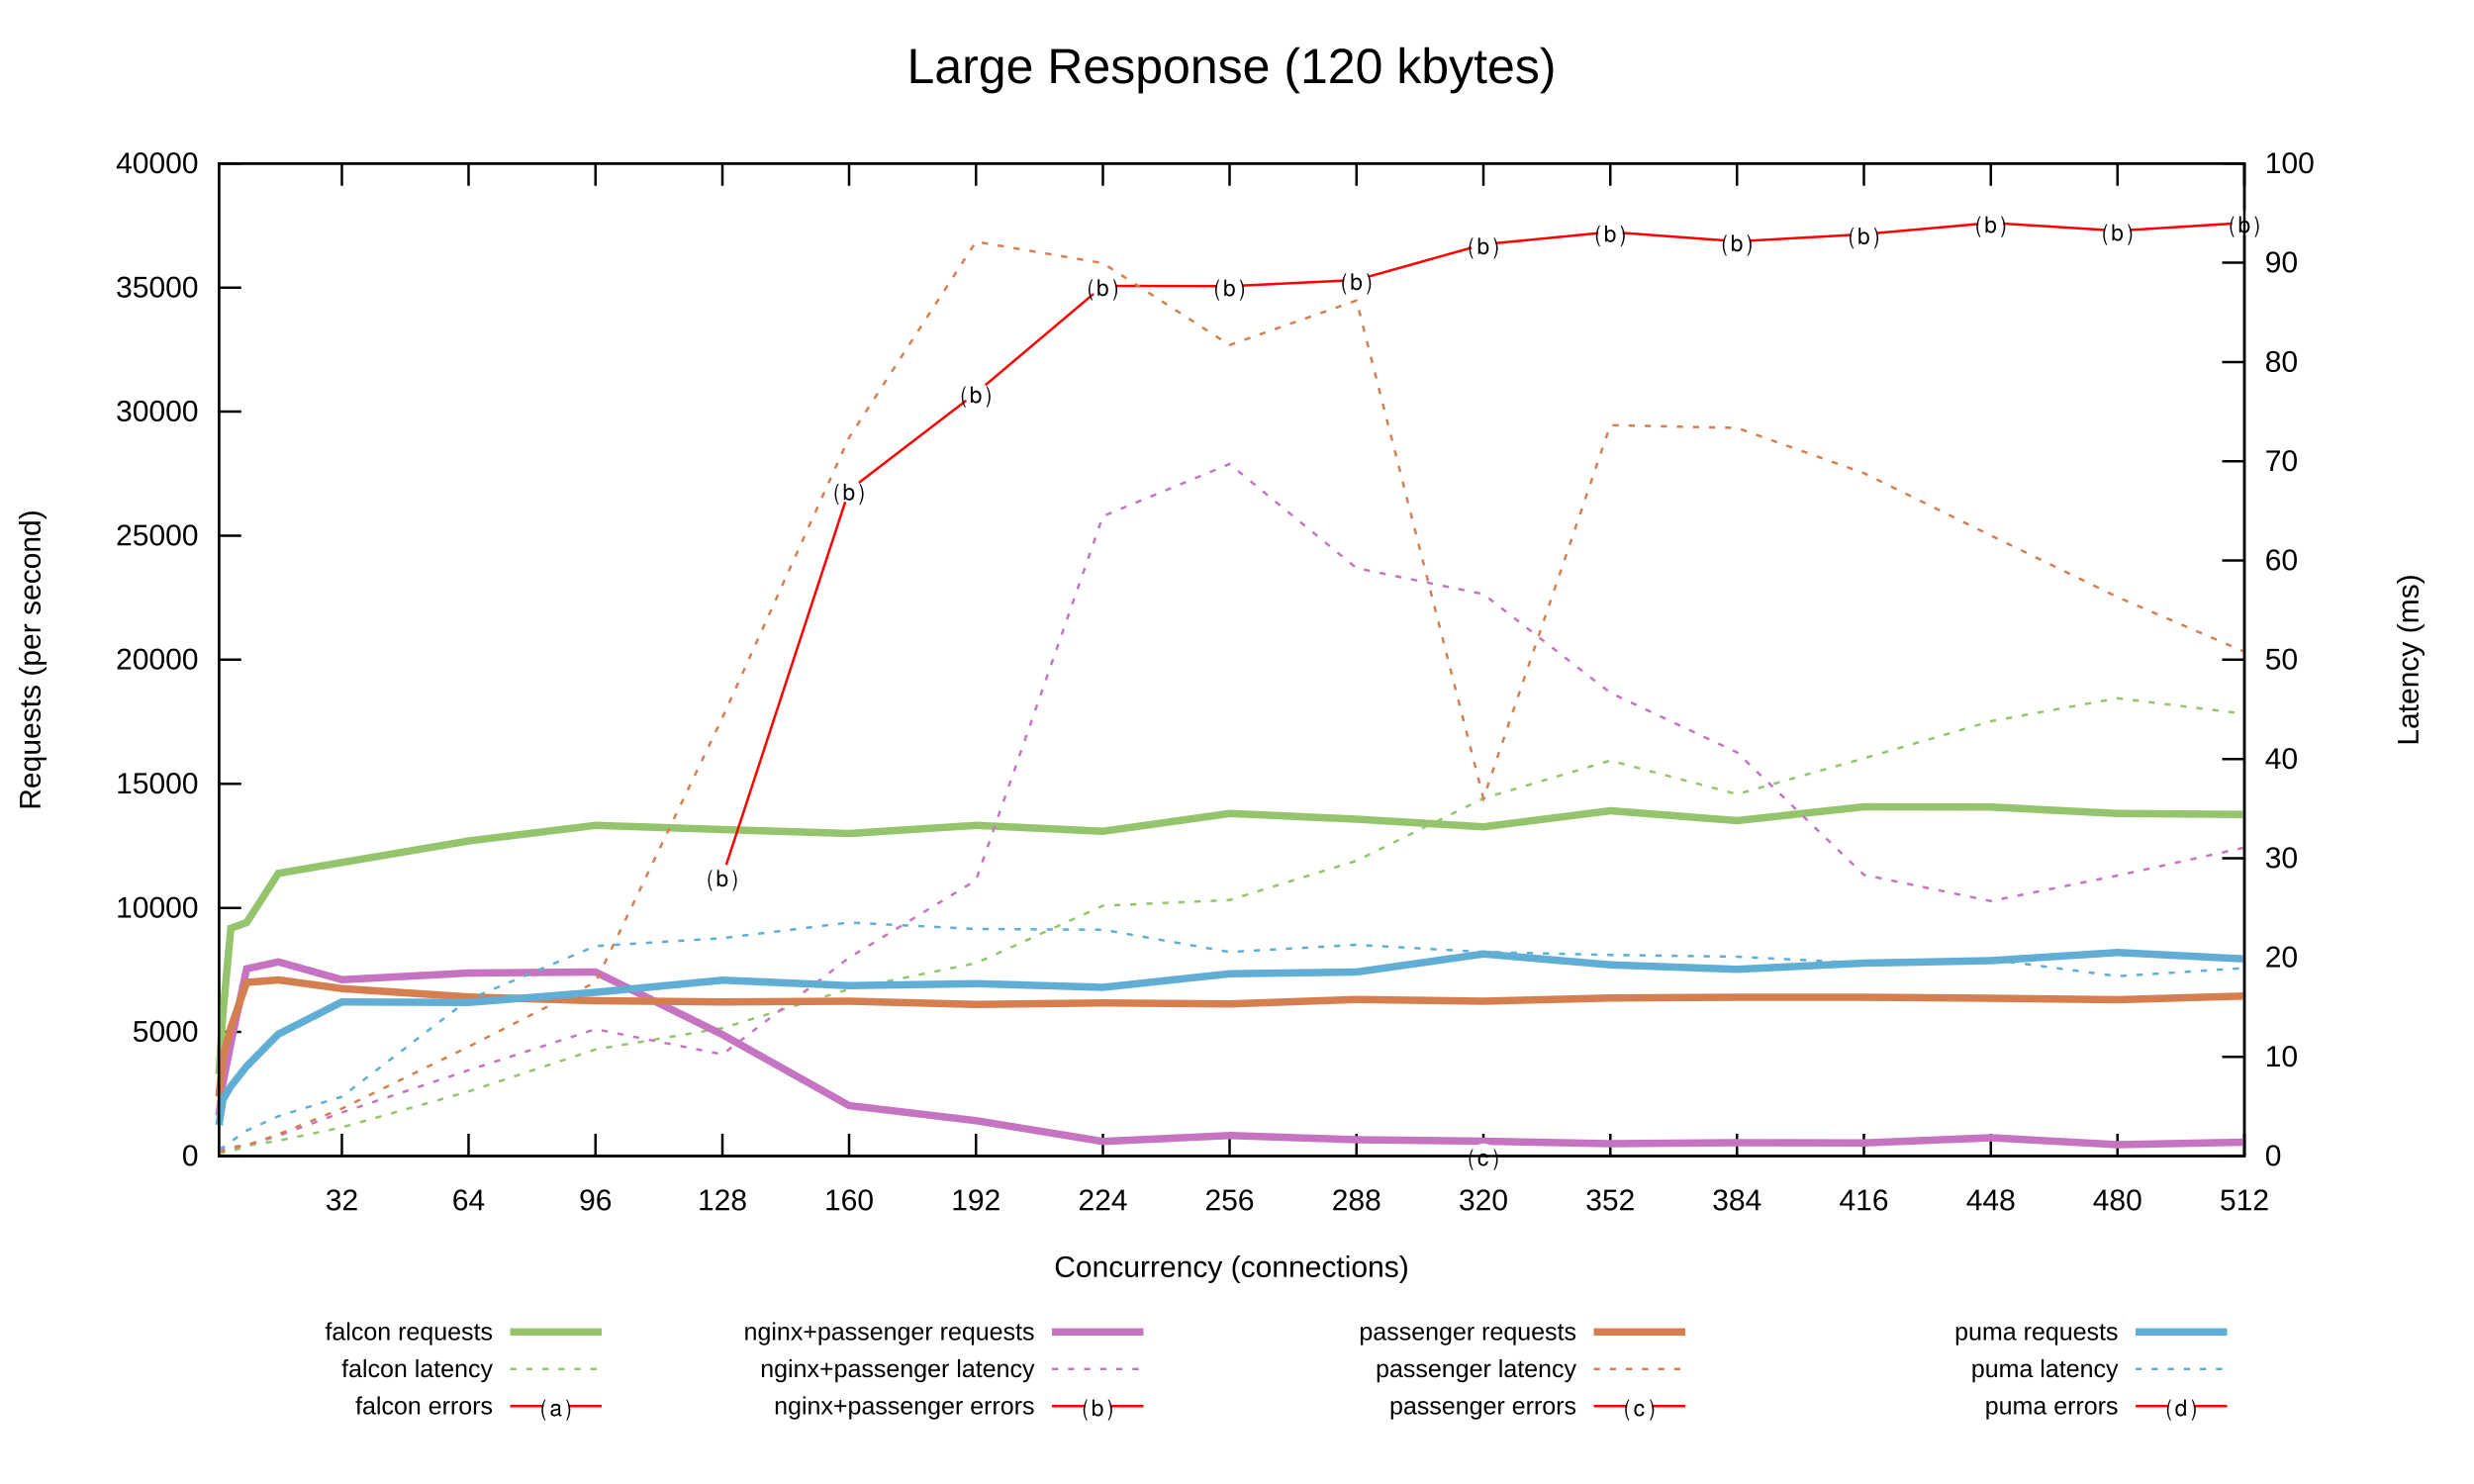
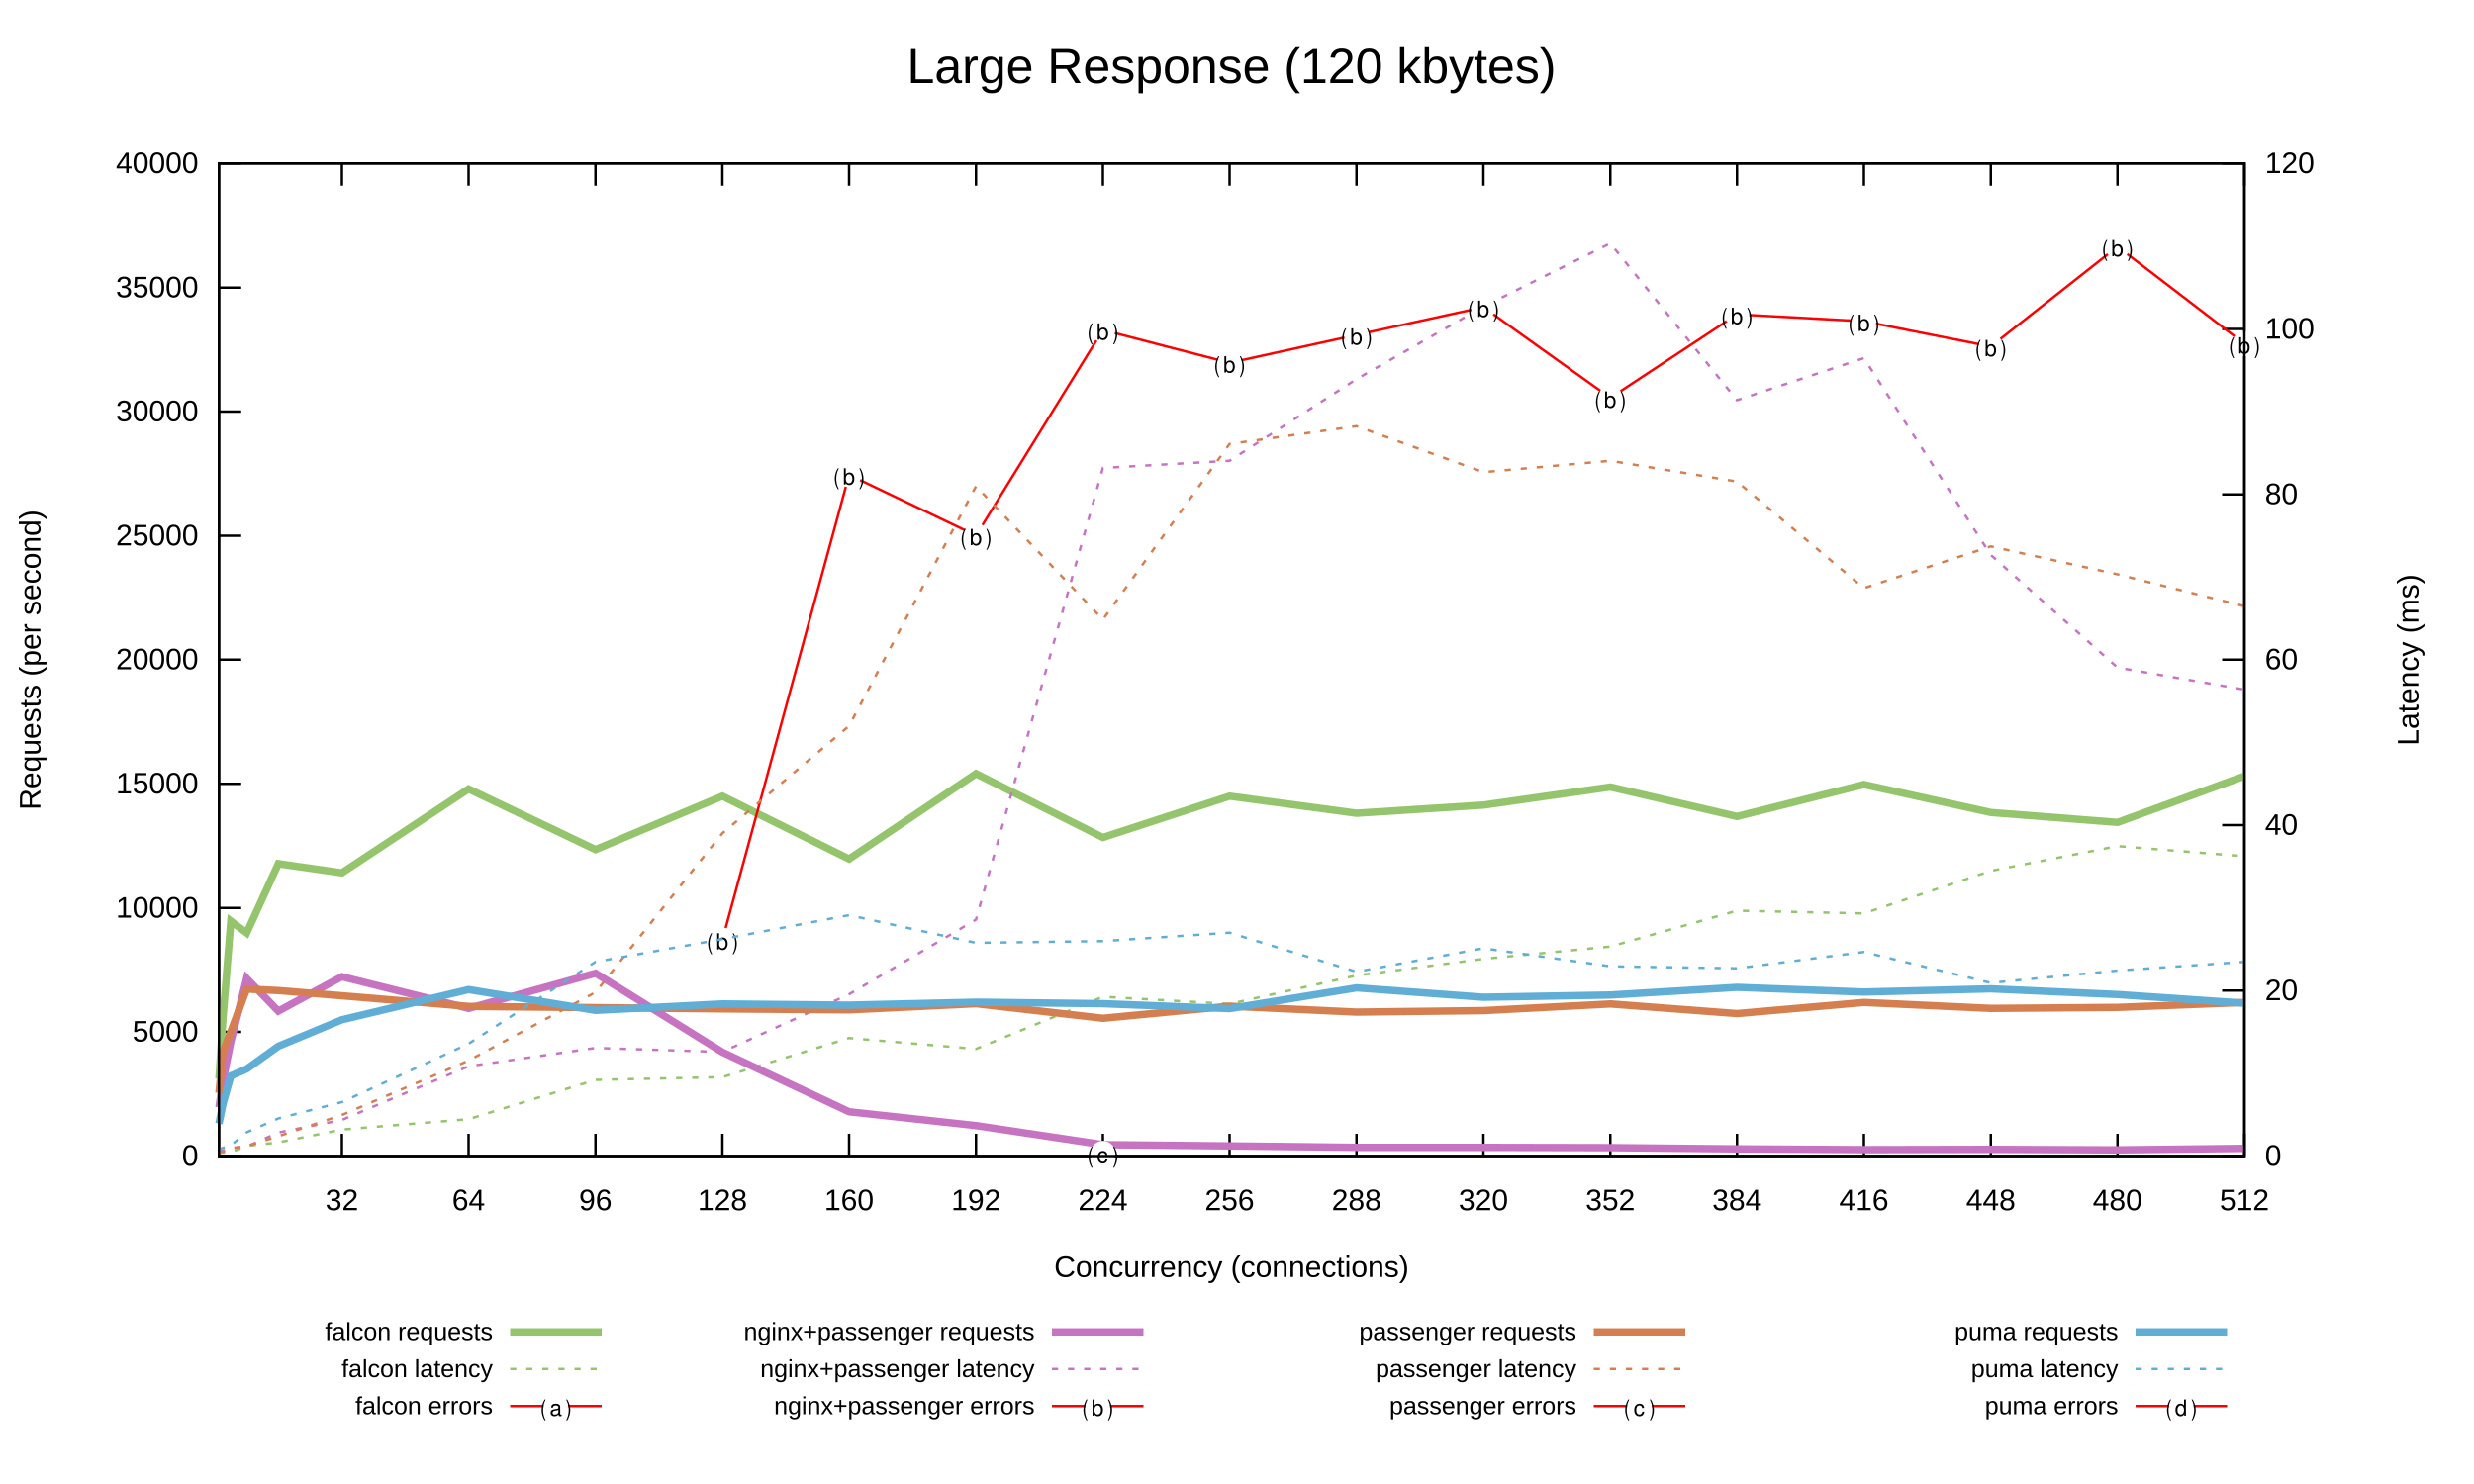
<svg xmlns="http://www.w3.org/2000/svg" xmlns:xlink="http://www.w3.org/1999/xlink" width="1000" height="600" viewBox="0 0 1000 600">
  <g id="gnuplot_canvas">
    <rect x="0" y="0" width="1000" height="600" fill="none" />
    <defs>
      <circle id="gpDot" r="0.5" stroke-width="0.5" stroke="currentColor" />
      <path id="gpPt0" stroke-width="0.222" stroke="currentColor" d="M-1,0 h2 M0,-1 v2" />
      <path id="gpPt1" stroke-width="0.222" stroke="currentColor" d="M-1,-1 L1,1 M1,-1 L-1,1" />
      <path id="gpPt2" stroke-width="0.222" stroke="currentColor" d="M-1,0 L1,0 M0,-1 L0,1 M-1,-1 L1,1 M-1,1 L1,-1" />
      <rect id="gpPt3" stroke-width="0.222" stroke="currentColor" x="-1" y="-1" width="2" height="2" />
      <rect id="gpPt4" stroke-width="0.222" stroke="currentColor" fill="currentColor" x="-1" y="-1" width="2" height="2" />
      <circle id="gpPt5" stroke-width="0.222" stroke="currentColor" cx="0" cy="0" r="1" />
      <use xlink:href="#gpPt5" id="gpPt6" fill="currentColor" stroke="none" />
      <path id="gpPt7" stroke-width="0.222" stroke="currentColor" d="M0,-1.33 L-1.33,0.67 L1.33,0.67 z" />
      <use xlink:href="#gpPt7" id="gpPt8" fill="currentColor" stroke="none" />
      <use xlink:href="#gpPt7" id="gpPt9" stroke="currentColor" transform="rotate(180)" />
      <use xlink:href="#gpPt9" id="gpPt10" fill="currentColor" stroke="none" />
      <use xlink:href="#gpPt3" id="gpPt11" stroke="currentColor" transform="rotate(45)" />
      <use xlink:href="#gpPt11" id="gpPt12" fill="currentColor" stroke="none" />
      <path id="gpPt13" stroke-width="0.222" stroke="currentColor" d="M0,1.330 L1.265,0.411 L0.782,-1.067 L-0.782,-1.076 L-1.265,0.411 z" />
      <use xlink:href="#gpPt13" id="gpPt14" fill="currentColor" stroke="none" />
      <filter id="textbox" filterUnits="objectBoundingBox" x="0" y="0" height="1" width="1">
        <feFlood flood-color="white" flood-opacity="1" result="bgnd" />
        <feComposite in="SourceGraphic" in2="bgnd" operator="atop" />
      </filter>
      <filter id="greybox" filterUnits="objectBoundingBox" x="0" y="0" height="1" width="1">
        <feFlood flood-color="lightgrey" flood-opacity="1" result="grey" />
        <feComposite in="SourceGraphic" in2="grey" operator="atop" />
      </filter>
    </defs>
    <g fill="none" color="white" stroke="currentColor" stroke-width="1.00" stroke-linecap="butt" stroke-linejoin="miter">
</g>
    <g fill="none" color="black" stroke="currentColor" stroke-width="1.00" stroke-linecap="butt" stroke-linejoin="miter">
      <path stroke="black" d="M88.5,467.4 L97.5,467.4  " />
      <g transform="translate(80.2,471.3)" stroke="none" fill="black" font-family="Arial" font-size="12.00" text-anchor="end">
        <text>
          <tspan font-family="Arial"> 0</tspan>
        </text>
      </g>
    </g>
    <g fill="none" color="black" stroke="currentColor" stroke-width="1.00" stroke-linecap="butt" stroke-linejoin="miter">
      <path stroke="black" d="M88.5,417.2 L97.5,417.2  " />
      <g transform="translate(80.2,421.1)" stroke="none" fill="black" font-family="Arial" font-size="12.00" text-anchor="end">
        <text>
          <tspan font-family="Arial"> 5000</tspan>
        </text>
      </g>
    </g>
    <g fill="none" color="black" stroke="currentColor" stroke-width="1.00" stroke-linecap="butt" stroke-linejoin="miter">
      <path stroke="black" d="M88.5,367.1 L97.5,367.1  " />
      <g transform="translate(80.2,371.0)" stroke="none" fill="black" font-family="Arial" font-size="12.00" text-anchor="end">
        <text>
          <tspan font-family="Arial"> 10000</tspan>
        </text>
      </g>
    </g>
    <g fill="none" color="black" stroke="currentColor" stroke-width="1.00" stroke-linecap="butt" stroke-linejoin="miter">
      <path stroke="black" d="M88.5,316.9 L97.5,316.9  " />
      <g transform="translate(80.2,320.8)" stroke="none" fill="black" font-family="Arial" font-size="12.00" text-anchor="end">
        <text>
          <tspan font-family="Arial"> 15000</tspan>
        </text>
      </g>
    </g>
    <g fill="none" color="black" stroke="currentColor" stroke-width="1.00" stroke-linecap="butt" stroke-linejoin="miter">
      <path stroke="black" d="M88.5,266.7 L97.5,266.7  " />
      <g transform="translate(80.2,270.6)" stroke="none" fill="black" font-family="Arial" font-size="12.00" text-anchor="end">
        <text>
          <tspan font-family="Arial"> 20000</tspan>
        </text>
      </g>
    </g>
    <g fill="none" color="black" stroke="currentColor" stroke-width="1.00" stroke-linecap="butt" stroke-linejoin="miter">
      <path stroke="black" d="M88.5,216.6 L97.5,216.6  " />
      <g transform="translate(80.2,220.5)" stroke="none" fill="black" font-family="Arial" font-size="12.00" text-anchor="end">
        <text>
          <tspan font-family="Arial"> 25000</tspan>
        </text>
      </g>
    </g>
    <g fill="none" color="black" stroke="currentColor" stroke-width="1.00" stroke-linecap="butt" stroke-linejoin="miter">
      <path stroke="black" d="M88.5,166.4 L97.5,166.4  " />
      <g transform="translate(80.2,170.3)" stroke="none" fill="black" font-family="Arial" font-size="12.00" text-anchor="end">
        <text>
          <tspan font-family="Arial"> 30000</tspan>
        </text>
      </g>
    </g>
    <g fill="none" color="black" stroke="currentColor" stroke-width="1.00" stroke-linecap="butt" stroke-linejoin="miter">
      <path stroke="black" d="M88.5,116.3 L97.5,116.3  " />
      <g transform="translate(80.2,120.2)" stroke="none" fill="black" font-family="Arial" font-size="12.00" text-anchor="end">
        <text>
          <tspan font-family="Arial"> 35000</tspan>
        </text>
      </g>
    </g>
    <g fill="none" color="black" stroke="currentColor" stroke-width="1.00" stroke-linecap="butt" stroke-linejoin="miter">
      <path stroke="black" d="M88.5,66.1 L97.5,66.1  " />
      <g transform="translate(80.2,70.0)" stroke="none" fill="black" font-family="Arial" font-size="12.00" text-anchor="end">
        <text>
          <tspan font-family="Arial"> 40000</tspan>
        </text>
      </g>
    </g>
    <g fill="none" color="black" stroke="currentColor" stroke-width="1.00" stroke-linecap="butt" stroke-linejoin="miter">
      <path stroke="black" d="M138.2,467.4 L138.2,458.4 M138.2,66.1 L138.2,75.1  " />
      <g transform="translate(138.2,489.3)" stroke="none" fill="black" font-family="Arial" font-size="12.00" text-anchor="middle">
        <text>
          <tspan font-family="Arial"> 32</tspan>
        </text>
      </g>
    </g>
    <g fill="none" color="black" stroke="currentColor" stroke-width="1.00" stroke-linecap="butt" stroke-linejoin="miter">
      <path stroke="black" d="M189.4,467.4 L189.4,458.4 M189.4,66.1 L189.4,75.1  " />
      <g transform="translate(189.4,489.3)" stroke="none" fill="black" font-family="Arial" font-size="12.00" text-anchor="middle">
        <text>
          <tspan font-family="Arial"> 64</tspan>
        </text>
      </g>
    </g>
    <g fill="none" color="black" stroke="currentColor" stroke-width="1.00" stroke-linecap="butt" stroke-linejoin="miter">
      <path stroke="black" d="M240.7,467.4 L240.7,458.4 M240.7,66.1 L240.7,75.1  " />
      <g transform="translate(240.7,489.3)" stroke="none" fill="black" font-family="Arial" font-size="12.00" text-anchor="middle">
        <text>
          <tspan font-family="Arial"> 96</tspan>
        </text>
      </g>
    </g>
    <g fill="none" color="black" stroke="currentColor" stroke-width="1.00" stroke-linecap="butt" stroke-linejoin="miter">
      <path stroke="black" d="M292.0,467.4 L292.0,458.4 M292.0,66.1 L292.0,75.1  " />
      <g transform="translate(292.0,489.3)" stroke="none" fill="black" font-family="Arial" font-size="12.00" text-anchor="middle">
        <text>
          <tspan font-family="Arial"> 128</tspan>
        </text>
      </g>
    </g>
    <g fill="none" color="black" stroke="currentColor" stroke-width="1.00" stroke-linecap="butt" stroke-linejoin="miter">
      <path stroke="black" d="M343.2,467.4 L343.2,458.4 M343.2,66.1 L343.2,75.1  " />
      <g transform="translate(343.2,489.3)" stroke="none" fill="black" font-family="Arial" font-size="12.00" text-anchor="middle">
        <text>
          <tspan font-family="Arial"> 160</tspan>
        </text>
      </g>
    </g>
    <g fill="none" color="black" stroke="currentColor" stroke-width="1.00" stroke-linecap="butt" stroke-linejoin="miter">
      <path stroke="black" d="M394.5,467.4 L394.5,458.4 M394.5,66.1 L394.5,75.1  " />
      <g transform="translate(394.5,489.3)" stroke="none" fill="black" font-family="Arial" font-size="12.00" text-anchor="middle">
        <text>
          <tspan font-family="Arial"> 192</tspan>
        </text>
      </g>
    </g>
    <g fill="none" color="black" stroke="currentColor" stroke-width="1.00" stroke-linecap="butt" stroke-linejoin="miter">
      <path stroke="black" d="M445.8,467.4 L445.8,458.4 M445.8,66.1 L445.8,75.1  " />
      <g transform="translate(445.8,489.3)" stroke="none" fill="black" font-family="Arial" font-size="12.00" text-anchor="middle">
        <text>
          <tspan font-family="Arial"> 224</tspan>
        </text>
      </g>
    </g>
    <g fill="none" color="black" stroke="currentColor" stroke-width="1.00" stroke-linecap="butt" stroke-linejoin="miter">
      <path stroke="black" d="M497.0,467.4 L497.0,458.4 M497.0,66.1 L497.0,75.1  " />
      <g transform="translate(497.0,489.3)" stroke="none" fill="black" font-family="Arial" font-size="12.00" text-anchor="middle">
        <text>
          <tspan font-family="Arial"> 256</tspan>
        </text>
      </g>
    </g>
    <g fill="none" color="black" stroke="currentColor" stroke-width="1.00" stroke-linecap="butt" stroke-linejoin="miter">
      <path stroke="black" d="M548.3,467.4 L548.3,458.4 M548.3,66.1 L548.3,75.1  " />
      <g transform="translate(548.3,489.3)" stroke="none" fill="black" font-family="Arial" font-size="12.00" text-anchor="middle">
        <text>
          <tspan font-family="Arial"> 288</tspan>
        </text>
      </g>
    </g>
    <g fill="none" color="black" stroke="currentColor" stroke-width="1.00" stroke-linecap="butt" stroke-linejoin="miter">
      <path stroke="black" d="M599.6,467.4 L599.6,458.4 M599.6,66.1 L599.6,75.1  " />
      <g transform="translate(599.6,489.3)" stroke="none" fill="black" font-family="Arial" font-size="12.00" text-anchor="middle">
        <text>
          <tspan font-family="Arial"> 320</tspan>
        </text>
      </g>
    </g>
    <g fill="none" color="black" stroke="currentColor" stroke-width="1.00" stroke-linecap="butt" stroke-linejoin="miter">
      <path stroke="black" d="M650.9,467.4 L650.9,458.4 M650.9,66.1 L650.9,75.1  " />
      <g transform="translate(650.9,489.3)" stroke="none" fill="black" font-family="Arial" font-size="12.00" text-anchor="middle">
        <text>
          <tspan font-family="Arial"> 352</tspan>
        </text>
      </g>
    </g>
    <g fill="none" color="black" stroke="currentColor" stroke-width="1.00" stroke-linecap="butt" stroke-linejoin="miter">
      <path stroke="black" d="M702.1,467.4 L702.1,458.4 M702.1,66.1 L702.1,75.1  " />
      <g transform="translate(702.1,489.3)" stroke="none" fill="black" font-family="Arial" font-size="12.00" text-anchor="middle">
        <text>
          <tspan font-family="Arial"> 384</tspan>
        </text>
      </g>
    </g>
    <g fill="none" color="black" stroke="currentColor" stroke-width="1.00" stroke-linecap="butt" stroke-linejoin="miter">
      <path stroke="black" d="M753.4,467.4 L753.4,458.4 M753.4,66.1 L753.4,75.1  " />
      <g transform="translate(753.4,489.3)" stroke="none" fill="black" font-family="Arial" font-size="12.00" text-anchor="middle">
        <text>
          <tspan font-family="Arial"> 416</tspan>
        </text>
      </g>
    </g>
    <g fill="none" color="black" stroke="currentColor" stroke-width="1.00" stroke-linecap="butt" stroke-linejoin="miter">
      <path stroke="black" d="M804.7,467.4 L804.7,458.4 M804.7,66.1 L804.7,75.1  " />
      <g transform="translate(804.7,489.3)" stroke="none" fill="black" font-family="Arial" font-size="12.00" text-anchor="middle">
        <text>
          <tspan font-family="Arial"> 448</tspan>
        </text>
      </g>
    </g>
    <g fill="none" color="black" stroke="currentColor" stroke-width="1.00" stroke-linecap="butt" stroke-linejoin="miter">
      <path stroke="black" d="M855.9,467.4 L855.9,458.4 M855.9,66.1 L855.9,75.1  " />
      <g transform="translate(855.9,489.3)" stroke="none" fill="black" font-family="Arial" font-size="12.00" text-anchor="middle">
        <text>
          <tspan font-family="Arial"> 480</tspan>
        </text>
      </g>
    </g>
    <g fill="none" color="black" stroke="currentColor" stroke-width="1.00" stroke-linecap="butt" stroke-linejoin="miter">
      <path stroke="black" d="M907.2,467.4 L907.2,458.4 M907.2,66.1 L907.2,75.1  " />
      <g transform="translate(907.2,489.3)" stroke="none" fill="black" font-family="Arial" font-size="12.00" text-anchor="middle">
        <text>
          <tspan font-family="Arial"> 512</tspan>
        </text>
      </g>
    </g>
    <g fill="none" color="black" stroke="currentColor" stroke-width="1.00" stroke-linecap="butt" stroke-linejoin="miter">
      <path stroke="black" d="M907.2,467.4 L898.2,467.4  " />
      <g transform="translate(915.5,471.3)" stroke="none" fill="black" font-family="Arial" font-size="12.00" text-anchor="start">
        <text>
          <tspan font-family="Arial"> 0</tspan>
        </text>
      </g>
    </g>
    <g fill="none" color="black" stroke="currentColor" stroke-width="1.00" stroke-linecap="butt" stroke-linejoin="miter">
-       <path stroke="black" d="M907.2,427.3 L898.2,427.3  " />
-       <g transform="translate(915.5,431.2)" stroke="none" fill="black" font-family="Arial" font-size="12.00" text-anchor="start">
-         <text>
-           <tspan font-family="Arial"> 10</tspan>
-         </text>
-       </g>
-     </g>
-     <g fill="none" color="black" stroke="currentColor" stroke-width="1.00" stroke-linecap="butt" stroke-linejoin="miter">
-       <path stroke="black" d="M907.2,387.1 L898.2,387.1  " />
-       <g transform="translate(915.5,391.0)" stroke="none" fill="black" font-family="Arial" font-size="12.00" text-anchor="start">
+       <path stroke="black" d="M907.2,400.5 L898.2,400.5  " />
+       <g transform="translate(915.5,404.4)" stroke="none" fill="black" font-family="Arial" font-size="12.00" text-anchor="start">
        <text>
          <tspan font-family="Arial"> 20</tspan>
        </text>
      </g>
    </g>
    <g fill="none" color="black" stroke="currentColor" stroke-width="1.00" stroke-linecap="butt" stroke-linejoin="miter">
-       <path stroke="black" d="M907.2,347.0 L898.2,347.0  " />
-       <g transform="translate(915.5,350.9)" stroke="none" fill="black" font-family="Arial" font-size="12.00" text-anchor="start">
-         <text>
-           <tspan font-family="Arial"> 30</tspan>
-         </text>
-       </g>
-     </g>
-     <g fill="none" color="black" stroke="currentColor" stroke-width="1.00" stroke-linecap="butt" stroke-linejoin="miter">
-       <path stroke="black" d="M907.2,306.9 L898.2,306.9  " />
-       <g transform="translate(915.5,310.8)" stroke="none" fill="black" font-family="Arial" font-size="12.00" text-anchor="start">
+       <path stroke="black" d="M907.2,333.6 L898.2,333.6  " />
+       <g transform="translate(915.5,337.5)" stroke="none" fill="black" font-family="Arial" font-size="12.00" text-anchor="start">
        <text>
          <tspan font-family="Arial"> 40</tspan>
        </text>
      </g>
    </g>
    <g fill="none" color="black" stroke="currentColor" stroke-width="1.00" stroke-linecap="butt" stroke-linejoin="miter">
      <path stroke="black" d="M907.2,266.7 L898.2,266.7  " />
      <g transform="translate(915.5,270.6)" stroke="none" fill="black" font-family="Arial" font-size="12.00" text-anchor="start">
        <text>
-           <tspan font-family="Arial"> 50</tspan>
-         </text>
-       </g>
-     </g>
-     <g fill="none" color="black" stroke="currentColor" stroke-width="1.00" stroke-linecap="butt" stroke-linejoin="miter">
-       <path stroke="black" d="M907.2,226.6 L898.2,226.6  " />
-       <g transform="translate(915.5,230.5)" stroke="none" fill="black" font-family="Arial" font-size="12.00" text-anchor="start">
-         <text>
          <tspan font-family="Arial"> 60</tspan>
        </text>
      </g>
    </g>
    <g fill="none" color="black" stroke="currentColor" stroke-width="1.00" stroke-linecap="butt" stroke-linejoin="miter">
-       <path stroke="black" d="M907.2,186.5 L898.2,186.5  " />
-       <g transform="translate(915.5,190.4)" stroke="none" fill="black" font-family="Arial" font-size="12.00" text-anchor="start">
-         <text>
-           <tspan font-family="Arial"> 70</tspan>
-         </text>
-       </g>
-     </g>
-     <g fill="none" color="black" stroke="currentColor" stroke-width="1.00" stroke-linecap="butt" stroke-linejoin="miter">
-       <path stroke="black" d="M907.2,146.4 L898.2,146.4  " />
-       <g transform="translate(915.5,150.3)" stroke="none" fill="black" font-family="Arial" font-size="12.00" text-anchor="start">
+       <path stroke="black" d="M907.2,199.9 L898.2,199.9  " />
+       <g transform="translate(915.5,203.8)" stroke="none" fill="black" font-family="Arial" font-size="12.00" text-anchor="start">
        <text>
          <tspan font-family="Arial"> 80</tspan>
        </text>
      </g>
    </g>
    <g fill="none" color="black" stroke="currentColor" stroke-width="1.00" stroke-linecap="butt" stroke-linejoin="miter">
-       <path stroke="black" d="M907.2,106.2 L898.2,106.2  " />
-       <g transform="translate(915.5,110.1)" stroke="none" fill="black" font-family="Arial" font-size="12.00" text-anchor="start">
-         <text>
-           <tspan font-family="Arial"> 90</tspan>
+       <path stroke="black" d="M907.2,133.0 L898.2,133.0  " />
+       <g transform="translate(915.5,136.9)" stroke="none" fill="black" font-family="Arial" font-size="12.00" text-anchor="start">
+         <text>
+           <tspan font-family="Arial"> 100</tspan>
        </text>
      </g>
    </g>
    <g fill="none" color="black" stroke="currentColor" stroke-width="1.00" stroke-linecap="butt" stroke-linejoin="miter">
      <path stroke="black" d="M907.2,66.1 L898.2,66.1  " />
      <g transform="translate(915.5,70.0)" stroke="none" fill="black" font-family="Arial" font-size="12.00" text-anchor="start">
        <text>
-           <tspan font-family="Arial"> 100</tspan>
+           <tspan font-family="Arial"> 120</tspan>
        </text>
      </g>
    </g>
    <g fill="none" color="black" stroke="currentColor" stroke-width="1.00" stroke-linecap="butt" stroke-linejoin="miter">
</g>
    <g fill="none" color="black" stroke="currentColor" stroke-width="1.00" stroke-linecap="butt" stroke-linejoin="miter">
      <path stroke="black" d="M88.5,66.1 L88.5,467.4 L907.2,467.4 L907.2,66.1 L88.5,66.1 Z  " />
    </g>
    <g fill="none" color="black" stroke="currentColor" stroke-width="1.00" stroke-linecap="butt" stroke-linejoin="miter">
      <g transform="translate(16.3,266.8) rotate(270)" stroke="none" fill="black" font-family="Arial" font-size="12.00" text-anchor="middle">
        <text>
          <tspan font-family="Arial">Requests (per second)</tspan>
        </text>
      </g>
    </g>
    <g fill="none" color="black" stroke="currentColor" stroke-width="1.00" stroke-linecap="butt" stroke-linejoin="miter">
      <g transform="translate(977.5,266.8) rotate(270)" stroke="none" fill="black" font-family="Arial" font-size="12.00" text-anchor="middle">
        <text>
          <tspan font-family="Arial">Latency (ms)</tspan>
        </text>
      </g>
    </g>
    <g fill="none" color="black" stroke="currentColor" stroke-width="1.00" stroke-linecap="butt" stroke-linejoin="miter">
      <g transform="translate(497.8,516.3)" stroke="none" fill="black" font-family="Arial" font-size="12.00" text-anchor="middle">
        <text>
          <tspan font-family="Arial">Concurrency (connections)</tspan>
        </text>
      </g>
    </g>
    <g fill="none" color="black" stroke="currentColor" stroke-width="1.00" stroke-linecap="butt" stroke-linejoin="miter">
      <g transform="translate(497.8,33.6)" stroke="none" fill="black" font-family="Arial" font-size="20.00" text-anchor="middle">
        <text>
          <tspan font-family="Arial">Large Response (120 kbytes)</tspan>
        </text>
      </g>
    </g>
    <g id="gnuplot_plot_1">
      <g fill="none" color="white" stroke="black" stroke-width="3.00" stroke-linecap="butt" stroke-linejoin="miter">
</g>
      <g fill="none" color="black" stroke="currentColor" stroke-width="3.00" stroke-linecap="butt" stroke-linejoin="miter">
        <g transform="translate(199.2,541.8)" stroke="none" fill="black" font-family="Arial" font-size="10.00" text-anchor="end">
          <text>
            <tspan font-family="Arial">falcon requests</tspan>
          </text>
        </g>
      </g>
      <g fill="none" color="black" stroke="currentColor" stroke-width="3.00" stroke-linecap="butt" stroke-linejoin="miter">
-         <path stroke="rgb(148, 196, 107)" d="M206.2,538.5 L243.2,538.5 M88.5,434.3 L90.1,409.8 L93.3,375.3 L99.7,373.0 L112.5,353.1 L138.2,348.7   L189.4,340.0 L240.7,333.7 L292.0,335.4 L343.2,337.0 L394.5,333.7 L445.8,336.1 L497.0,328.9 L548.3,331.2   L599.6,334.3 L650.9,327.8 L702.1,331.8 L753.4,326.2 L804.7,326.3 L855.9,328.9 L907.2,329.3  " />
+         <path stroke="rgb(148, 196, 107)" d="M206.2,538.5 L243.2,538.5 M88.5,436.1 L90.1,411.9 L93.3,372.4 L99.7,377.2 L112.5,349.2 L138.2,352.9   L189.4,319.0 L240.7,343.5 L292.0,321.9 L343.2,347.3 L394.5,312.8 L445.8,338.6 L497.0,321.9 L548.3,328.8   L599.6,325.5 L650.9,318.2 L702.1,330.1 L753.4,317.2 L804.7,328.5 L855.9,332.5 L907.2,313.8  " />
      </g>
    </g>
    <g id="gnuplot_plot_2">
      <g fill="none" color="white" stroke="rgb(148, 196, 107)" stroke-width="1.00" stroke-linecap="butt" stroke-linejoin="miter">
</g>
      <g fill="none" color="black" stroke="currentColor" stroke-width="1.00" stroke-linecap="butt" stroke-linejoin="miter">
        <g transform="translate(199.2,556.8)" stroke="none" fill="black" font-family="Arial" font-size="10.00" text-anchor="end">
          <text>
            <tspan font-family="Arial">falcon latency</tspan>
          </text>
        </g>
      </g>
      <g fill="none" color="black" stroke="currentColor" stroke-width="1.00" stroke-linecap="butt" stroke-linejoin="miter">
-         <path stroke="rgb(148, 196, 107)" stroke-dasharray="2.5,4.0" d="M206.2,553.5 L243.2,553.5 M88.5,466.2 L90.1,466.0 L93.3,465.7 L99.7,463.2 L112.5,461.2 L138.2,455.8   L189.4,441.3 L240.7,424.3 L292.0,415.7 L343.2,399.9 L394.5,389.4 L445.8,366.2 L497.0,363.9 L548.3,348.0   L599.6,322.8 L650.9,307.5 L702.1,321.1 L753.4,306.6 L804.7,291.6 L855.9,282.3 L907.2,288.6  " />
+         <path stroke="rgb(148, 196, 107)" stroke-dasharray="2.5,4.0" d="M206.2,553.5 L243.2,553.5 M88.5,466.3 L90.1,466.0 L93.3,465.9 L99.7,463.3 L112.5,461.9 L138.2,456.7   L189.4,452.5 L240.7,436.6 L292.0,435.5 L343.2,419.7 L394.5,424.1 L445.8,403.0 L497.0,405.9 L548.3,394.4   L599.6,387.7 L650.9,382.7 L702.1,368.2 L753.4,369.3 L804.7,352.1 L855.9,342.1 L907.2,346.2  " />
      </g>
    </g>
    <g id="gnuplot_plot_3">
      <g fill="none" color="black" stroke="currentColor" stroke-width="1.00" stroke-linecap="butt" stroke-linejoin="miter">
        <g transform="translate(199.2,571.8)" stroke="none" fill="black" font-family="Arial" font-size="10.00" text-anchor="end">
          <text>
            <tspan font-family="Arial">falcon errors</tspan>
          </text>
        </g>
      </g>
      <g fill="none" color="black" stroke="currentColor" stroke-width="1.00" stroke-linecap="butt" stroke-linejoin="miter">
        <path stroke="rgb(255,   0,   0)" d="M206.2,568.5 L243.2,568.5  " />
        <use xlink:href="#gpPt6" transform="translate(224.7,568.5) scale(4.50)" color="white" />
      </g>
      <g fill="none" color="black" stroke="currentColor" stroke-width="1.00" stroke-linecap="butt" stroke-linejoin="miter">
        <g transform="translate(224.7,572.4)" stroke="none" fill="black" font-family="Arial" font-size="12.00" text-anchor="middle">
          <text>
            <tspan font-family="Arial">⒜</tspan>
          </text>
        </g>
      </g>
    </g>
    <g id="gnuplot_plot_4">
      <g fill="none" color="white" stroke="rgb(255,   0,   0)" stroke-width="3.00" stroke-linecap="butt" stroke-linejoin="miter">
</g>
      <g fill="none" color="black" stroke="currentColor" stroke-width="3.00" stroke-linecap="butt" stroke-linejoin="miter">
        <g transform="translate(418.2,541.8)" stroke="none" fill="black" font-family="Arial" font-size="10.00" text-anchor="end">
          <text>
            <tspan font-family="Arial">nginx+passenger requests</tspan>
          </text>
        </g>
      </g>
      <g fill="none" color="black" stroke="currentColor" stroke-width="3.00" stroke-linecap="butt" stroke-linejoin="miter">
-         <path stroke="rgb(198, 116, 194)" d="M425.2,538.5 L462.2,538.5 M88.5,451.1 L90.1,437.9 L93.3,421.9 L99.7,391.7 L112.5,388.9 L138.2,396.1   L189.4,393.4 L240.7,393.0 L292.0,418.3 L343.2,447.0 L394.5,453.1 L445.8,461.5 L497.0,459.1 L548.3,460.8   L599.6,461.4 L650.9,462.4 L702.1,462.0 L753.4,462.1 L804.7,460.0 L855.9,462.8 L907.2,461.8  " />
+         <path stroke="rgb(198, 116, 194)" d="M425.2,538.5 L462.2,538.5 M88.5,447.7 L90.1,437.0 L93.3,421.2 L99.7,395.6 L112.5,408.8 L138.2,394.9   L189.4,407.7 L240.7,393.5 L292.0,425.4 L343.2,449.5 L394.5,455.1 L445.8,462.8 L497.0,463.3 L548.3,463.9   L599.6,463.9 L650.9,464.0 L702.1,464.5 L753.4,464.8 L804.7,464.7 L855.9,464.9 L907.2,464.3  " />
      </g>
    </g>
    <g id="gnuplot_plot_5">
      <g fill="none" color="white" stroke="rgb(198, 116, 194)" stroke-width="1.00" stroke-linecap="butt" stroke-linejoin="miter">
</g>
      <g fill="none" color="black" stroke="currentColor" stroke-width="1.00" stroke-linecap="butt" stroke-linejoin="miter">
        <g transform="translate(418.2,556.8)" stroke="none" fill="black" font-family="Arial" font-size="10.00" text-anchor="end">
          <text>
            <tspan font-family="Arial">nginx+passenger latency</tspan>
          </text>
        </g>
      </g>
      <g fill="none" color="black" stroke="currentColor" stroke-width="1.00" stroke-linecap="butt" stroke-linejoin="miter">
-         <path stroke="rgb(198, 116, 194)" stroke-dasharray="2.5,4.0" d="M425.2,553.5 L462.2,553.5 M88.5,464.9 L90.1,464.7 L93.3,463.8 L99.7,463.0 L112.5,459.2 L138.2,449.8   L189.4,432.7 L240.7,416.1 L292.0,426.3 L343.2,387.2 L394.5,355.9 L445.8,208.7 L497.0,187.6 L548.3,229.7   L599.6,240.2 L650.9,280.1 L702.1,304.2 L753.4,353.7 L804.7,364.3 L855.9,354.0 L907.2,342.7  " />
+         <path stroke="rgb(198, 116, 194)" stroke-dasharray="2.5,4.0" d="M425.2,553.5 L462.2,553.5 M88.5,465.6 L90.1,465.2 L93.3,464.1 L99.7,463.6 L112.5,457.9 L138.2,452.8   L189.4,431.1 L240.7,423.7 L292.0,425.3 L343.2,402.0 L394.5,371.8 L445.8,189.2 L497.0,186.3 L548.3,153.3   L599.6,124.0 L650.9,98.4 L702.1,161.8 L753.4,144.8 L804.7,224.4 L855.9,269.9 L907.2,278.8  " />
      </g>
    </g>
    <g id="gnuplot_plot_6">
      <g fill="none" color="black" stroke="currentColor" stroke-width="1.00" stroke-linecap="butt" stroke-linejoin="miter">
        <g transform="translate(418.2,571.8)" stroke="none" fill="black" font-family="Arial" font-size="10.00" text-anchor="end">
          <text>
            <tspan font-family="Arial">nginx+passenger errors</tspan>
          </text>
        </g>
      </g>
      <g fill="none" color="black" stroke="currentColor" stroke-width="1.00" stroke-linecap="butt" stroke-linejoin="miter">
-         <path stroke="rgb(255,   0,   0)" d="M425.2,568.5 L462.2,568.5 M292.0,354.4 L343.2,198.2 L394.5,158.9 L445.8,115.6 L497.0,115.7 L548.3,113.2   L599.6,98.8 L650.9,93.8 L702.1,97.6 L753.4,94.7 L804.7,90.1 L855.9,93.3 L907.2,90.1  " />
-         <use xlink:href="#gpPt6" transform="translate(292.0,354.4) scale(4.50)" color="white" />
-       </g>
-       <g fill="none" color="black" stroke="currentColor" stroke-width="1.00" stroke-linecap="butt" stroke-linejoin="miter">
-         <g transform="translate(292.0,358.3)" stroke="none" fill="black" font-family="Arial" font-size="12.00" text-anchor="middle">
-           <text>⒝</text>
-         </g>
-         <use xlink:href="#gpPt6" transform="translate(343.2,198.2) scale(4.50)" color="white" />
-       </g>
-       <g fill="none" color="black" stroke="currentColor" stroke-width="1.00" stroke-linecap="butt" stroke-linejoin="miter">
-         <g transform="translate(343.2,202.1)" stroke="none" fill="black" font-family="Arial" font-size="12.00" text-anchor="middle">
-           <text>⒝</text>
-         </g>
-         <use xlink:href="#gpPt6" transform="translate(394.5,158.9) scale(4.50)" color="white" />
-       </g>
-       <g fill="none" color="black" stroke="currentColor" stroke-width="1.00" stroke-linecap="butt" stroke-linejoin="miter">
-         <g transform="translate(394.5,162.8)" stroke="none" fill="black" font-family="Arial" font-size="12.00" text-anchor="middle">
-           <text>⒝</text>
-         </g>
-         <use xlink:href="#gpPt6" transform="translate(445.8,115.6) scale(4.50)" color="white" />
-       </g>
-       <g fill="none" color="black" stroke="currentColor" stroke-width="1.00" stroke-linecap="butt" stroke-linejoin="miter">
-         <g transform="translate(445.8,119.5)" stroke="none" fill="black" font-family="Arial" font-size="12.00" text-anchor="middle">
-           <text>⒝</text>
-         </g>
-         <use xlink:href="#gpPt6" transform="translate(497.0,115.7) scale(4.50)" color="white" />
-       </g>
-       <g fill="none" color="black" stroke="currentColor" stroke-width="1.00" stroke-linecap="butt" stroke-linejoin="miter">
-         <g transform="translate(497.0,119.6)" stroke="none" fill="black" font-family="Arial" font-size="12.00" text-anchor="middle">
-           <text>⒝</text>
-         </g>
-         <use xlink:href="#gpPt6" transform="translate(548.3,113.2) scale(4.50)" color="white" />
-       </g>
-       <g fill="none" color="black" stroke="currentColor" stroke-width="1.00" stroke-linecap="butt" stroke-linejoin="miter">
-         <g transform="translate(548.3,117.1)" stroke="none" fill="black" font-family="Arial" font-size="12.00" text-anchor="middle">
-           <text>⒝</text>
-         </g>
-         <use xlink:href="#gpPt6" transform="translate(599.6,98.8) scale(4.50)" color="white" />
-       </g>
-       <g fill="none" color="black" stroke="currentColor" stroke-width="1.00" stroke-linecap="butt" stroke-linejoin="miter">
-         <g transform="translate(599.6,102.7)" stroke="none" fill="black" font-family="Arial" font-size="12.00" text-anchor="middle">
-           <text>⒝</text>
-         </g>
-         <use xlink:href="#gpPt6" transform="translate(650.9,93.8) scale(4.50)" color="white" />
-       </g>
-       <g fill="none" color="black" stroke="currentColor" stroke-width="1.00" stroke-linecap="butt" stroke-linejoin="miter">
-         <g transform="translate(650.9,97.7)" stroke="none" fill="black" font-family="Arial" font-size="12.00" text-anchor="middle">
-           <text>⒝</text>
-         </g>
-         <use xlink:href="#gpPt6" transform="translate(702.1,97.6) scale(4.50)" color="white" />
-       </g>
-       <g fill="none" color="black" stroke="currentColor" stroke-width="1.00" stroke-linecap="butt" stroke-linejoin="miter">
-         <g transform="translate(702.1,101.5)" stroke="none" fill="black" font-family="Arial" font-size="12.00" text-anchor="middle">
-           <text>⒝</text>
-         </g>
-         <use xlink:href="#gpPt6" transform="translate(753.4,94.7) scale(4.50)" color="white" />
-       </g>
-       <g fill="none" color="black" stroke="currentColor" stroke-width="1.00" stroke-linecap="butt" stroke-linejoin="miter">
-         <g transform="translate(753.4,98.6)" stroke="none" fill="black" font-family="Arial" font-size="12.00" text-anchor="middle">
-           <text>⒝</text>
-         </g>
-         <use xlink:href="#gpPt6" transform="translate(804.7,90.1) scale(4.50)" color="white" />
-       </g>
-       <g fill="none" color="black" stroke="currentColor" stroke-width="1.00" stroke-linecap="butt" stroke-linejoin="miter">
-         <g transform="translate(804.7,94.0)" stroke="none" fill="black" font-family="Arial" font-size="12.00" text-anchor="middle">
-           <text>⒝</text>
-         </g>
-         <use xlink:href="#gpPt6" transform="translate(855.9,93.3) scale(4.50)" color="white" />
-       </g>
-       <g fill="none" color="black" stroke="currentColor" stroke-width="1.00" stroke-linecap="butt" stroke-linejoin="miter">
-         <g transform="translate(855.9,97.2)" stroke="none" fill="black" font-family="Arial" font-size="12.00" text-anchor="middle">
-           <text>⒝</text>
-         </g>
-         <use xlink:href="#gpPt6" transform="translate(907.2,90.1) scale(4.50)" color="white" />
-       </g>
-       <g fill="none" color="black" stroke="currentColor" stroke-width="1.00" stroke-linecap="butt" stroke-linejoin="miter">
-         <g transform="translate(907.2,94.0)" stroke="none" fill="black" font-family="Arial" font-size="12.00" text-anchor="middle">
+         <path stroke="rgb(255,   0,   0)" d="M425.2,568.5 L462.2,568.5 M292.0,380.0 L343.2,192.0 L394.5,216.5 L445.8,133.4 L497.0,146.7 L548.3,135.4   L599.6,124.2 L650.9,160.9 L702.1,127.1 L753.4,129.9 L804.7,140.1 L855.9,99.7 L907.2,139.0  " />
+         <use xlink:href="#gpPt6" transform="translate(292.0,380.0) scale(4.50)" color="white" />
+       </g>
+       <g fill="none" color="black" stroke="currentColor" stroke-width="1.00" stroke-linecap="butt" stroke-linejoin="miter">
+         <g transform="translate(292.0,383.9)" stroke="none" fill="black" font-family="Arial" font-size="12.00" text-anchor="middle">
+           <text>⒝</text>
+         </g>
+         <use xlink:href="#gpPt6" transform="translate(343.2,192.0) scale(4.50)" color="white" />
+       </g>
+       <g fill="none" color="black" stroke="currentColor" stroke-width="1.00" stroke-linecap="butt" stroke-linejoin="miter">
+         <g transform="translate(343.2,195.9)" stroke="none" fill="black" font-family="Arial" font-size="12.00" text-anchor="middle">
+           <text>⒝</text>
+         </g>
+         <use xlink:href="#gpPt6" transform="translate(394.5,216.5) scale(4.50)" color="white" />
+       </g>
+       <g fill="none" color="black" stroke="currentColor" stroke-width="1.00" stroke-linecap="butt" stroke-linejoin="miter">
+         <g transform="translate(394.5,220.4)" stroke="none" fill="black" font-family="Arial" font-size="12.00" text-anchor="middle">
+           <text>⒝</text>
+         </g>
+         <use xlink:href="#gpPt6" transform="translate(445.8,133.4) scale(4.50)" color="white" />
+       </g>
+       <g fill="none" color="black" stroke="currentColor" stroke-width="1.00" stroke-linecap="butt" stroke-linejoin="miter">
+         <g transform="translate(445.8,137.3)" stroke="none" fill="black" font-family="Arial" font-size="12.00" text-anchor="middle">
+           <text>⒝</text>
+         </g>
+         <use xlink:href="#gpPt6" transform="translate(497.0,146.7) scale(4.50)" color="white" />
+       </g>
+       <g fill="none" color="black" stroke="currentColor" stroke-width="1.00" stroke-linecap="butt" stroke-linejoin="miter">
+         <g transform="translate(497.0,150.6)" stroke="none" fill="black" font-family="Arial" font-size="12.00" text-anchor="middle">
+           <text>⒝</text>
+         </g>
+         <use xlink:href="#gpPt6" transform="translate(548.3,135.4) scale(4.50)" color="white" />
+       </g>
+       <g fill="none" color="black" stroke="currentColor" stroke-width="1.00" stroke-linecap="butt" stroke-linejoin="miter">
+         <g transform="translate(548.3,139.3)" stroke="none" fill="black" font-family="Arial" font-size="12.00" text-anchor="middle">
+           <text>⒝</text>
+         </g>
+         <use xlink:href="#gpPt6" transform="translate(599.6,124.2) scale(4.50)" color="white" />
+       </g>
+       <g fill="none" color="black" stroke="currentColor" stroke-width="1.00" stroke-linecap="butt" stroke-linejoin="miter">
+         <g transform="translate(599.6,128.1)" stroke="none" fill="black" font-family="Arial" font-size="12.00" text-anchor="middle">
+           <text>⒝</text>
+         </g>
+         <use xlink:href="#gpPt6" transform="translate(650.9,160.9) scale(4.50)" color="white" />
+       </g>
+       <g fill="none" color="black" stroke="currentColor" stroke-width="1.00" stroke-linecap="butt" stroke-linejoin="miter">
+         <g transform="translate(650.9,164.8)" stroke="none" fill="black" font-family="Arial" font-size="12.00" text-anchor="middle">
+           <text>⒝</text>
+         </g>
+         <use xlink:href="#gpPt6" transform="translate(702.1,127.1) scale(4.50)" color="white" />
+       </g>
+       <g fill="none" color="black" stroke="currentColor" stroke-width="1.00" stroke-linecap="butt" stroke-linejoin="miter">
+         <g transform="translate(702.1,131.0)" stroke="none" fill="black" font-family="Arial" font-size="12.00" text-anchor="middle">
+           <text>⒝</text>
+         </g>
+         <use xlink:href="#gpPt6" transform="translate(753.4,129.9) scale(4.50)" color="white" />
+       </g>
+       <g fill="none" color="black" stroke="currentColor" stroke-width="1.00" stroke-linecap="butt" stroke-linejoin="miter">
+         <g transform="translate(753.4,133.8)" stroke="none" fill="black" font-family="Arial" font-size="12.00" text-anchor="middle">
+           <text>⒝</text>
+         </g>
+         <use xlink:href="#gpPt6" transform="translate(804.7,140.1) scale(4.50)" color="white" />
+       </g>
+       <g fill="none" color="black" stroke="currentColor" stroke-width="1.00" stroke-linecap="butt" stroke-linejoin="miter">
+         <g transform="translate(804.7,144.0)" stroke="none" fill="black" font-family="Arial" font-size="12.00" text-anchor="middle">
+           <text>⒝</text>
+         </g>
+         <use xlink:href="#gpPt6" transform="translate(855.9,99.7) scale(4.50)" color="white" />
+       </g>
+       <g fill="none" color="black" stroke="currentColor" stroke-width="1.00" stroke-linecap="butt" stroke-linejoin="miter">
+         <g transform="translate(855.9,103.6)" stroke="none" fill="black" font-family="Arial" font-size="12.00" text-anchor="middle">
+           <text>⒝</text>
+         </g>
+         <use xlink:href="#gpPt6" transform="translate(907.2,139.0) scale(4.50)" color="white" />
+       </g>
+       <g fill="none" color="black" stroke="currentColor" stroke-width="1.00" stroke-linecap="butt" stroke-linejoin="miter">
+         <g transform="translate(907.2,142.9)" stroke="none" fill="black" font-family="Arial" font-size="12.00" text-anchor="middle">
          <text>⒝</text>
        </g>
        <use xlink:href="#gpPt6" transform="translate(443.7,568.5) scale(4.50)" color="white" />
      </g>
      <g fill="none" color="black" stroke="currentColor" stroke-width="1.00" stroke-linecap="butt" stroke-linejoin="miter">
        <g transform="translate(443.7,572.4)" stroke="none" fill="black" font-family="Arial" font-size="12.00" text-anchor="middle">
          <text>
            <tspan font-family="Arial">⒝</tspan>
          </text>
        </g>
      </g>
    </g>
    <g id="gnuplot_plot_7">
      <g fill="none" color="white" stroke="rgb(255,   0,   0)" stroke-width="3.00" stroke-linecap="butt" stroke-linejoin="miter">
</g>
      <g fill="none" color="black" stroke="currentColor" stroke-width="3.00" stroke-linecap="butt" stroke-linejoin="miter">
        <g transform="translate(637.2,541.8)" stroke="none" fill="black" font-family="Arial" font-size="10.00" text-anchor="end">
          <text>
            <tspan font-family="Arial">passenger requests</tspan>
          </text>
        </g>
      </g>
      <g fill="none" color="black" stroke="currentColor" stroke-width="3.00" stroke-linecap="butt" stroke-linejoin="miter">
-         <path stroke="rgb(213, 127,  80)" d="M644.2,538.5 L681.2,538.5 M88.5,443.4 L90.1,427.7 L93.3,415.5 L99.7,397.2 L112.5,396.2 L138.2,399.7   L189.4,403.1 L240.7,404.6 L292.0,405.1 L343.2,404.8 L394.5,406.1 L445.8,405.5 L497.0,405.9 L548.3,404.1   L599.6,404.8 L650.9,403.5 L702.1,403.2 L753.4,403.2 L804.7,403.6 L855.9,404.2 L907.2,402.7  " />
+         <path stroke="rgb(213, 127,  80)" d="M644.2,538.5 L681.2,538.5 M88.5,441.9 L90.1,425.5 L93.3,417.1 L99.7,399.9 L112.5,400.5 L138.2,402.6   L189.4,406.9 L240.7,407.4 L292.0,407.9 L343.2,408.3 L394.5,405.8 L445.8,411.7 L497.0,406.8 L548.3,409.2   L599.6,408.6 L650.9,405.9 L702.1,409.8 L753.4,405.3 L804.7,407.7 L855.9,407.3 L907.2,405.3  " />
      </g>
    </g>
    <g id="gnuplot_plot_8">
      <g fill="none" color="white" stroke="rgb(213, 127,  80)" stroke-width="1.00" stroke-linecap="butt" stroke-linejoin="miter">
</g>
      <g fill="none" color="black" stroke="currentColor" stroke-width="1.00" stroke-linecap="butt" stroke-linejoin="miter">
        <g transform="translate(637.2,556.8)" stroke="none" fill="black" font-family="Arial" font-size="10.00" text-anchor="end">
          <text>
            <tspan font-family="Arial">passenger latency</tspan>
          </text>
        </g>
      </g>
      <g fill="none" color="black" stroke="currentColor" stroke-width="1.00" stroke-linecap="butt" stroke-linejoin="miter">
-         <path stroke="rgb(213, 127,  80)" stroke-dasharray="2.5,4.0" d="M644.2,553.5 L681.2,553.5 M88.5,465.7 L90.1,465.4 L93.3,464.3 L99.7,463.1 L112.5,458.6 L138.2,448.2   L189.4,423.2 L240.7,397.1 L292.0,290.2 L343.2,176.9 L394.5,97.7 L445.8,106.4 L497.0,139.5 L548.3,121.5   L599.6,322.8 L650.9,171.9 L702.1,173.0 L753.4,191.3 L804.7,216.5 L855.9,241.4 L907.2,263.5  " />
+         <path stroke="rgb(213, 127,  80)" stroke-dasharray="2.5,4.0" d="M644.2,553.5 L681.2,553.5 M88.5,466.0 L90.1,465.6 L93.3,464.4 L99.7,463.4 L112.5,459.4 L138.2,450.8   L189.4,428.8 L240.7,401.2 L292.0,336.9 L343.2,293.5 L394.5,196.6 L445.8,250.5 L497.0,179.5 L548.3,172.3   L599.6,190.9 L650.9,186.3 L702.1,194.7 L753.4,237.8 L804.7,220.9 L855.9,232.2 L907.2,245.1  " />
      </g>
    </g>
    <g id="gnuplot_plot_9">
      <g fill="none" color="black" stroke="currentColor" stroke-width="1.00" stroke-linecap="butt" stroke-linejoin="miter">
        <g transform="translate(637.2,571.8)" stroke="none" fill="black" font-family="Arial" font-size="10.00" text-anchor="end">
          <text>
            <tspan font-family="Arial">passenger errors</tspan>
          </text>
        </g>
      </g>
      <g fill="none" color="black" stroke="currentColor" stroke-width="1.00" stroke-linecap="butt" stroke-linejoin="miter">
-         <path stroke="rgb(255,   0,   0)" d="M644.2,568.5 L681.2,568.5 M599.6,467.3  " />
-         <use xlink:href="#gpPt6" transform="translate(599.6,467.3) scale(4.50)" color="white" />
-       </g>
-       <g fill="none" color="black" stroke="currentColor" stroke-width="1.00" stroke-linecap="butt" stroke-linejoin="miter">
-         <g transform="translate(599.6,471.2)" stroke="none" fill="black" font-family="Arial" font-size="12.00" text-anchor="middle">
+         <path stroke="rgb(255,   0,   0)" d="M644.2,568.5 L681.2,568.5 M445.8,466.3  " />
+         <use xlink:href="#gpPt6" transform="translate(445.8,466.3) scale(4.50)" color="white" />
+       </g>
+       <g fill="none" color="black" stroke="currentColor" stroke-width="1.00" stroke-linecap="butt" stroke-linejoin="miter">
+         <g transform="translate(445.8,470.2)" stroke="none" fill="black" font-family="Arial" font-size="12.00" text-anchor="middle">
          <text>⒞</text>
        </g>
        <use xlink:href="#gpPt6" transform="translate(662.7,568.5) scale(4.50)" color="white" />
      </g>
      <g fill="none" color="black" stroke="currentColor" stroke-width="1.00" stroke-linecap="butt" stroke-linejoin="miter">
        <g transform="translate(662.7,572.4)" stroke="none" fill="black" font-family="Arial" font-size="12.00" text-anchor="middle">
          <text>
            <tspan font-family="Arial">⒞</tspan>
          </text>
        </g>
      </g>
    </g>
    <g id="gnuplot_plot_10">
      <g fill="none" color="white" stroke="rgb(255,   0,   0)" stroke-width="3.00" stroke-linecap="butt" stroke-linejoin="miter">
</g>
      <g fill="none" color="black" stroke="currentColor" stroke-width="3.00" stroke-linecap="butt" stroke-linejoin="miter">
        <g transform="translate(856.2,541.8)" stroke="none" fill="black" font-family="Arial" font-size="10.00" text-anchor="end">
          <text>
            <tspan font-family="Arial">puma requests</tspan>
          </text>
        </g>
      </g>
      <g fill="none" color="black" stroke="currentColor" stroke-width="3.00" stroke-linecap="butt" stroke-linejoin="miter">
-         <path stroke="rgb( 96, 174, 214)" d="M863.2,538.5 L900.2,538.5 M88.5,454.9 L90.1,444.6 L93.3,439.2 L99.7,431.1 L112.5,418.1 L138.2,405.1   L189.4,405.3 L240.7,401.2 L292.0,396.3 L343.2,398.5 L394.5,397.7 L445.8,399.2 L497.0,393.7 L548.3,393.0   L599.6,385.7 L650.9,390.1 L702.1,391.9 L753.4,389.4 L804.7,388.4 L855.9,385.1 L907.2,387.7  " />
+         <path stroke="rgb( 96, 174, 214)" d="M863.2,538.5 L900.2,538.5 M88.5,454.3 L90.1,446.4 L93.3,435.0 L99.7,432.2 L112.5,423.0 L138.2,412.3   L189.4,400.1 L240.7,408.5 L292.0,405.9 L343.2,406.4 L394.5,405.2 L445.8,405.8 L497.0,407.8 L548.3,399.4   L599.6,403.2 L650.9,402.3 L702.1,399.2 L753.4,401.1 L804.7,399.8 L855.9,402.1 L907.2,405.6  " />
      </g>
    </g>
    <g id="gnuplot_plot_11">
      <g fill="none" color="white" stroke="rgb( 96, 174, 214)" stroke-width="1.00" stroke-linecap="butt" stroke-linejoin="miter">
</g>
      <g fill="none" color="black" stroke="currentColor" stroke-width="1.00" stroke-linecap="butt" stroke-linejoin="miter">
        <g transform="translate(856.2,556.8)" stroke="none" fill="black" font-family="Arial" font-size="10.00" text-anchor="end">
          <text>
            <tspan font-family="Arial">puma latency</tspan>
          </text>
        </g>
      </g>
      <g fill="none" color="black" stroke="currentColor" stroke-width="1.00" stroke-linecap="butt" stroke-linejoin="miter">
-         <path stroke="rgb( 96, 174, 214)" stroke-dasharray="2.5,4.0" d="M863.2,553.5 L900.2,553.5 M88.5,464.2 L90.1,463.9 L93.3,461.6 L99.7,457.1 L112.5,451.3 L138.2,443.4   L189.4,404.1 L240.7,382.5 L292.0,379.3 L343.2,373.0 L394.5,375.6 L445.8,375.9 L497.0,384.9 L548.3,382.0   L599.6,384.9 L650.9,386.1 L702.1,386.8 L753.4,389.4 L804.7,387.9 L855.9,394.7 L907.2,391.4  " />
+         <path stroke="rgb( 96, 174, 214)" stroke-dasharray="2.5,4.0" d="M863.2,553.5 L900.2,553.5 M88.5,464.8 L90.1,464.1 L93.3,463.1 L99.7,457.8 L112.5,452.2 L138.2,445.6   L189.4,422.0 L240.7,388.9 L292.0,379.7 L343.2,370.0 L394.5,381.2 L445.8,380.5 L497.0,377.1 L548.3,392.9   L599.6,383.4 L650.9,390.7 L702.1,391.5 L753.4,384.9 L804.7,397.4 L855.9,392.4 L907.2,388.9  " />
      </g>
    </g>
    <g id="gnuplot_plot_12">
      <g fill="none" color="black" stroke="currentColor" stroke-width="1.00" stroke-linecap="butt" stroke-linejoin="miter">
        <g transform="translate(856.2,571.8)" stroke="none" fill="black" font-family="Arial" font-size="10.00" text-anchor="end">
          <text>
            <tspan font-family="Arial">puma errors</tspan>
          </text>
        </g>
      </g>
      <g fill="none" color="black" stroke="currentColor" stroke-width="1.00" stroke-linecap="butt" stroke-linejoin="miter">
        <path stroke="rgb(255,   0,   0)" d="M863.2,568.5 L900.2,568.5  " />
        <use xlink:href="#gpPt6" transform="translate(881.7,568.5) scale(4.50)" color="white" />
      </g>
      <g fill="none" color="black" stroke="currentColor" stroke-width="1.00" stroke-linecap="butt" stroke-linejoin="miter">
        <g transform="translate(881.7,572.4)" stroke="none" fill="black" font-family="Arial" font-size="12.00" text-anchor="middle">
          <text>
            <tspan font-family="Arial">⒟</tspan>
          </text>
        </g>
      </g>
    </g>
    <g fill="none" color="white" stroke="rgb(255,   0,   0)" stroke-width="2.00" stroke-linecap="butt" stroke-linejoin="miter">
</g>
    <g fill="none" color="black" stroke="currentColor" stroke-width="2.00" stroke-linecap="butt" stroke-linejoin="miter">
</g>
    <g fill="none" color="black" stroke="black" stroke-width="1.00" stroke-linecap="butt" stroke-linejoin="miter">
</g>
    <g fill="none" color="black" stroke="currentColor" stroke-width="1.00" stroke-linecap="butt" stroke-linejoin="miter">
      <path stroke="black" d="M88.5,66.1 L88.5,467.4 L907.2,467.4 L907.2,66.1 L88.5,66.1 Z  " />
    </g>
    <g fill="none" color="black" stroke="currentColor" stroke-width="1.00" stroke-linecap="butt" stroke-linejoin="miter">
</g>
  </g>
</svg>
